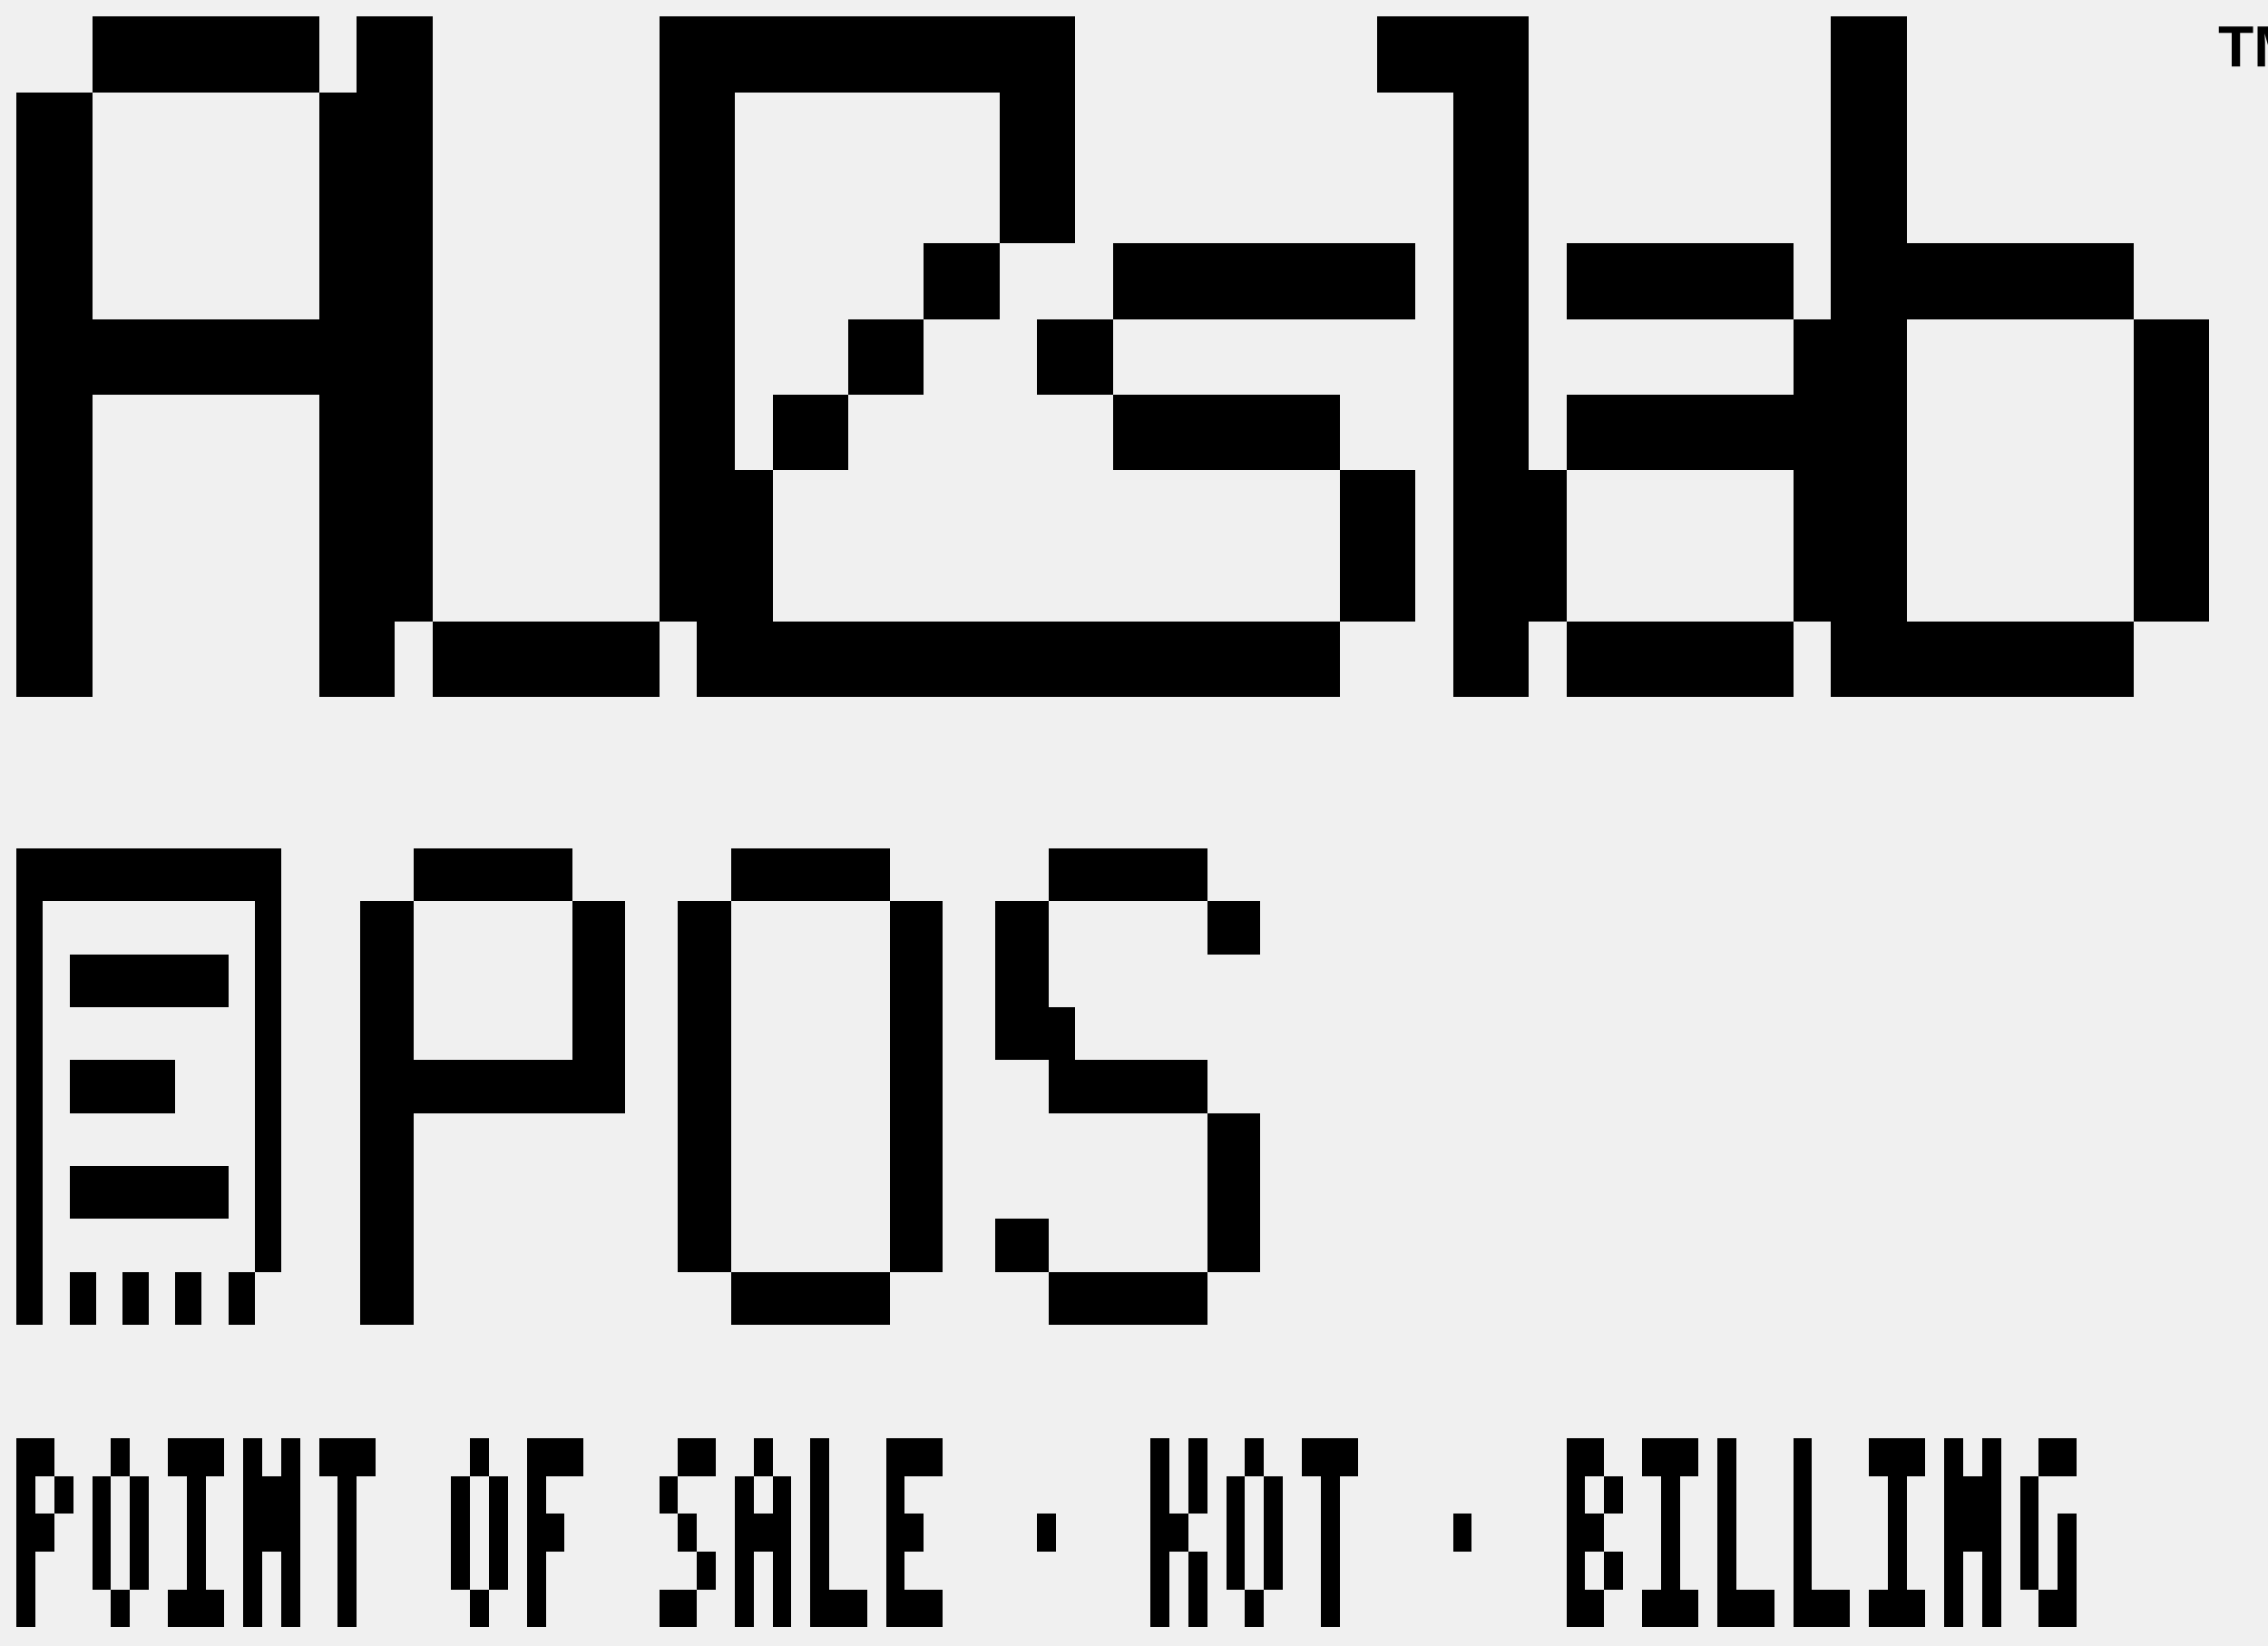
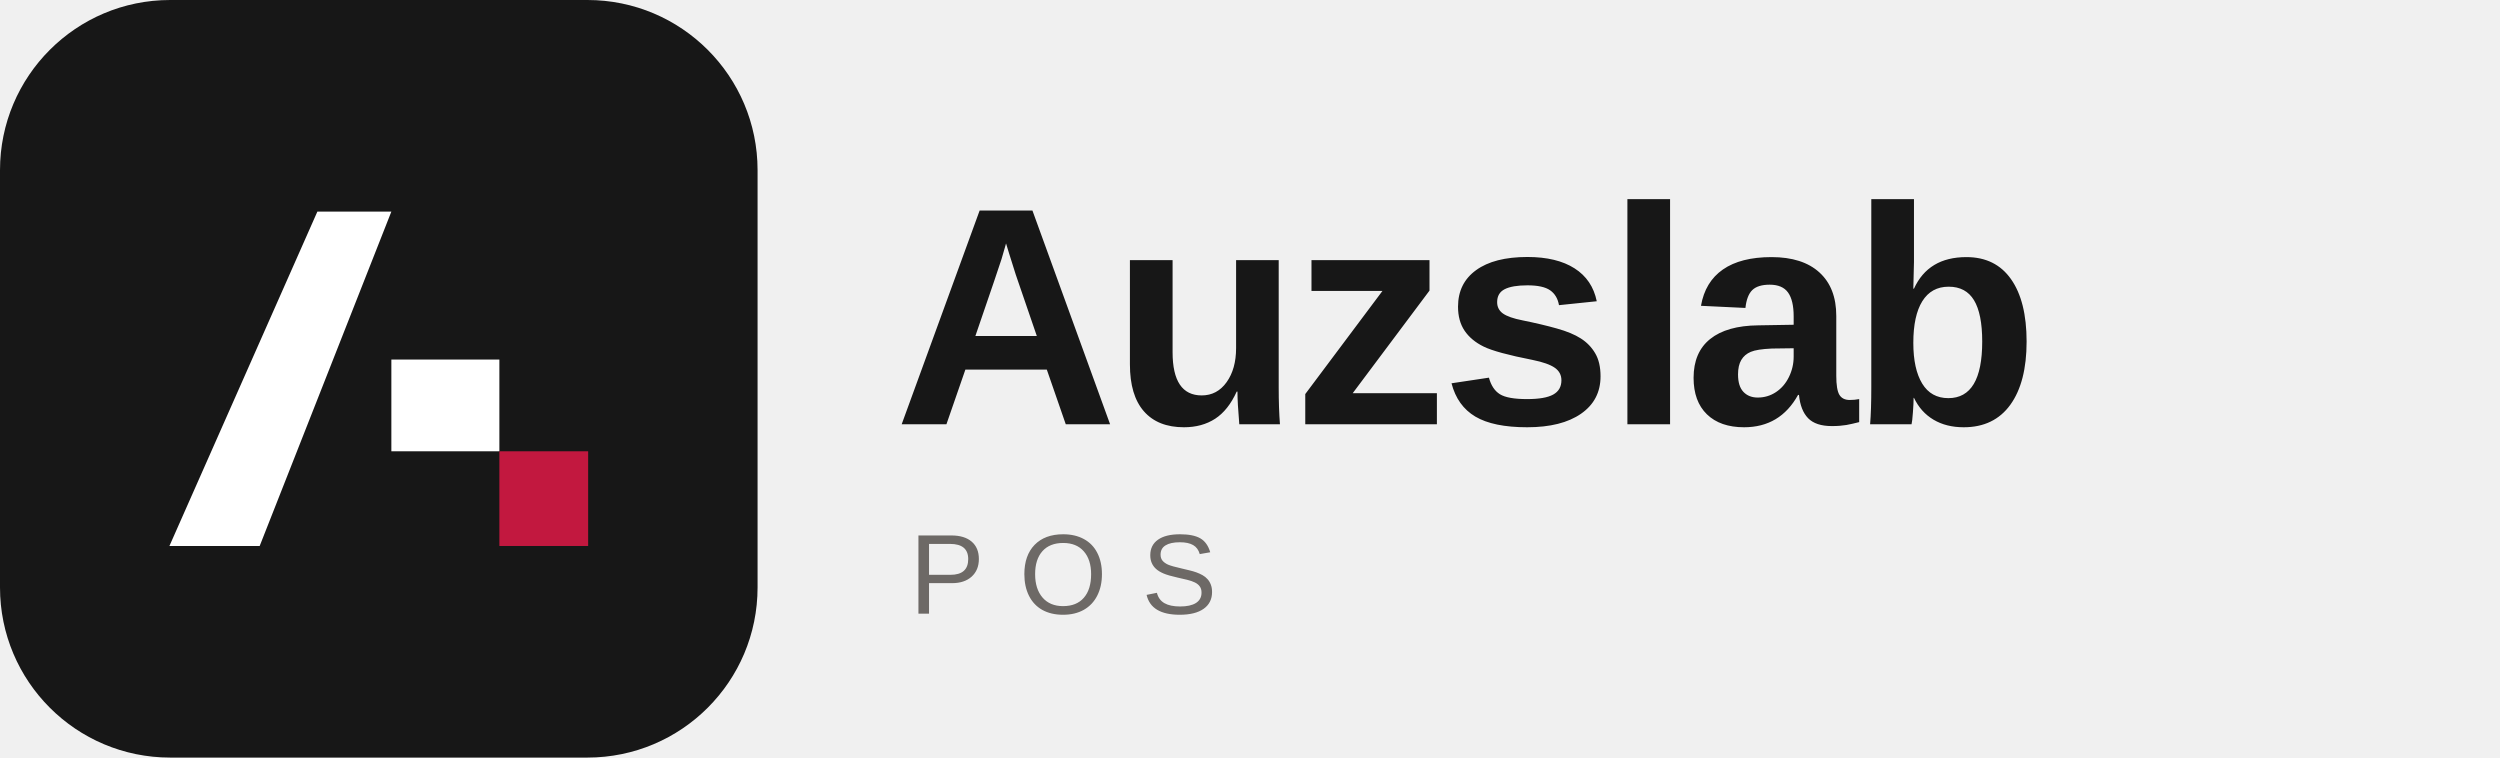
- <svg xmlns="http://www.w3.org/2000/svg" viewBox="-4 -4 546 396" width="273" height="198" role="img" aria-label="AUZslab POS: Point Of Sale · Kot · Billing" shape-rendering="crispEdges" fill="#000000">
-   <rect x="18.20" y="0.00" width="54.60" height="18.20" />
-   <rect x="81.90" y="0.00" width="18.20" height="18.20" />
-   <rect x="154.70" y="0.00" width="100.10" height="18.20" />
-   <rect x="327.60" y="0.00" width="36.40" height="18.20" />
-   <rect x="436.80" y="0.00" width="18.20" height="18.20" />
-   <rect x="0.00" y="18.20" width="18.20" height="18.20" />
-   <rect x="72.80" y="18.20" width="27.30" height="18.20" />
-   <rect x="154.70" y="18.20" width="18.20" height="18.20" />
-   <rect x="236.60" y="18.20" width="18.20" height="18.20" />
-   <rect x="345.80" y="18.20" width="18.20" height="18.20" />
-   <rect x="436.80" y="18.20" width="18.20" height="18.20" />
-   <rect x="0.00" y="36.40" width="18.20" height="18.20" />
-   <rect x="72.80" y="36.40" width="27.30" height="18.20" />
-   <rect x="154.70" y="36.40" width="18.20" height="18.20" />
-   <rect x="236.60" y="36.40" width="18.20" height="18.20" />
-   <rect x="345.80" y="36.40" width="18.20" height="18.20" />
-   <rect x="436.80" y="36.40" width="18.20" height="18.20" />
-   <rect x="0.00" y="54.60" width="18.20" height="18.20" />
-   <rect x="72.80" y="54.60" width="27.30" height="18.20" />
-   <rect x="154.70" y="54.60" width="18.20" height="18.20" />
-   <rect x="218.40" y="54.60" width="18.20" height="18.20" />
-   <rect x="263.90" y="54.60" width="72.80" height="18.20" />
-   <rect x="345.80" y="54.60" width="18.20" height="18.20" />
-   <rect x="373.10" y="54.60" width="54.60" height="18.20" />
-   <rect x="436.80" y="54.60" width="72.80" height="18.20" />
-   <rect x="0.00" y="72.80" width="100.10" height="18.20" />
-   <rect x="154.70" y="72.80" width="18.20" height="18.20" />
-   <rect x="200.20" y="72.80" width="18.20" height="18.20" />
-   <rect x="245.70" y="72.80" width="18.20" height="18.20" />
-   <rect x="345.80" y="72.80" width="18.20" height="18.20" />
-   <rect x="427.70" y="72.80" width="27.30" height="18.20" />
-   <rect x="509.60" y="72.80" width="18.20" height="18.20" />
-   <rect x="0.00" y="91.00" width="18.20" height="18.20" />
-   <rect x="72.80" y="91.00" width="27.30" height="18.20" />
-   <rect x="154.70" y="91.00" width="18.20" height="18.20" />
-   <rect x="182.00" y="91.00" width="18.20" height="18.20" />
-   <rect x="263.90" y="91.00" width="54.60" height="18.20" />
-   <rect x="345.80" y="91.00" width="18.20" height="18.20" />
-   <rect x="373.10" y="91.00" width="81.90" height="18.20" />
-   <rect x="509.60" y="91.00" width="18.20" height="18.20" />
-   <rect x="0.00" y="109.20" width="18.20" height="18.20" />
-   <rect x="72.80" y="109.20" width="27.30" height="18.20" />
-   <rect x="154.70" y="109.20" width="27.30" height="18.20" />
-   <rect x="318.50" y="109.20" width="18.20" height="18.20" />
-   <rect x="345.80" y="109.20" width="27.30" height="18.20" />
-   <rect x="427.70" y="109.20" width="27.30" height="18.20" />
-   <rect x="509.60" y="109.20" width="18.20" height="18.20" />
-   <rect x="0.00" y="127.40" width="18.20" height="18.20" />
-   <rect x="72.80" y="127.40" width="27.30" height="18.20" />
-   <rect x="154.70" y="127.40" width="27.30" height="18.20" />
-   <rect x="318.50" y="127.40" width="18.20" height="18.20" />
-   <rect x="345.80" y="127.40" width="27.30" height="18.20" />
-   <rect x="427.70" y="127.40" width="27.30" height="18.20" />
-   <rect x="509.60" y="127.40" width="18.20" height="18.20" />
-   <rect x="0.00" y="145.60" width="18.20" height="18.20" />
-   <rect x="72.80" y="145.60" width="18.20" height="18.20" />
-   <rect x="100.10" y="145.60" width="54.60" height="18.20" />
-   <rect x="163.80" y="145.60" width="154.70" height="18.20" />
-   <rect x="345.80" y="145.60" width="18.20" height="18.20" />
-   <rect x="373.10" y="145.60" width="54.60" height="18.20" />
-   <rect x="436.80" y="145.60" width="72.80" height="18.20" />
-   <rect x="0.00" y="200.20" width="63.70" height="12.74" />
-   <rect x="0.00" y="212.94" width="6.37" height="12.74" />
-   <rect x="57.33" y="212.94" width="6.37" height="12.74" />
-   <rect x="0.00" y="225.68" width="6.37" height="12.74" />
-   <rect x="12.74" y="225.68" width="38.22" height="12.74" />
-   <rect x="57.33" y="225.68" width="6.37" height="12.74" />
-   <rect x="0.00" y="238.42" width="6.37" height="12.74" />
-   <rect x="57.33" y="238.42" width="6.37" height="12.74" />
-   <rect x="0.00" y="251.16" width="6.37" height="12.74" />
-   <rect x="12.74" y="251.16" width="25.48" height="12.74" />
-   <rect x="57.33" y="251.16" width="6.37" height="12.74" />
-   <rect x="0.00" y="263.90" width="6.37" height="12.74" />
-   <rect x="57.33" y="263.90" width="6.37" height="12.74" />
-   <rect x="0.00" y="276.64" width="6.37" height="12.74" />
-   <rect x="12.74" y="276.64" width="38.22" height="12.74" />
-   <rect x="57.33" y="276.64" width="6.37" height="12.74" />
-   <rect x="0.00" y="289.38" width="6.37" height="12.74" />
-   <rect x="57.33" y="289.38" width="6.37" height="12.74" />
-   <rect x="0.00" y="302.12" width="6.37" height="12.74" />
-   <rect x="12.74" y="302.12" width="6.37" height="12.74" />
-   <rect x="25.48" y="302.12" width="6.37" height="12.74" />
-   <rect x="38.22" y="302.12" width="6.37" height="12.74" />
-   <rect x="50.96" y="302.12" width="6.37" height="12.74" />
-   <rect x="95.55" y="200.20" width="38.22" height="12.74" />
-   <rect x="171.99" y="200.20" width="38.22" height="12.74" />
-   <rect x="248.43" y="200.20" width="38.22" height="12.74" />
-   <rect x="82.81" y="212.94" width="12.74" height="12.74" />
-   <rect x="133.77" y="212.94" width="12.74" height="12.74" />
-   <rect x="159.25" y="212.94" width="12.74" height="12.74" />
-   <rect x="210.21" y="212.94" width="12.74" height="12.74" />
-   <rect x="235.69" y="212.94" width="12.74" height="12.74" />
-   <rect x="286.65" y="212.94" width="12.74" height="12.74" />
-   <rect x="82.81" y="225.68" width="12.74" height="12.74" />
-   <rect x="133.77" y="225.68" width="12.74" height="12.74" />
-   <rect x="159.25" y="225.68" width="12.74" height="12.74" />
-   <rect x="210.21" y="225.68" width="12.74" height="12.74" />
-   <rect x="235.69" y="225.68" width="12.74" height="12.74" />
-   <rect x="82.81" y="238.42" width="12.74" height="12.74" />
-   <rect x="133.77" y="238.42" width="12.74" height="12.74" />
-   <rect x="159.25" y="238.42" width="12.74" height="12.74" />
-   <rect x="210.21" y="238.42" width="12.74" height="12.74" />
-   <rect x="235.69" y="238.42" width="19.11" height="12.74" />
-   <rect x="82.81" y="251.16" width="63.70" height="12.74" />
-   <rect x="159.25" y="251.16" width="12.74" height="12.74" />
-   <rect x="210.21" y="251.16" width="12.74" height="12.74" />
-   <rect x="248.43" y="251.16" width="38.22" height="12.74" />
-   <rect x="82.81" y="263.90" width="12.74" height="12.74" />
-   <rect x="159.25" y="263.90" width="12.74" height="12.74" />
-   <rect x="210.21" y="263.90" width="12.74" height="12.74" />
-   <rect x="286.65" y="263.90" width="12.74" height="12.74" />
-   <rect x="82.81" y="276.64" width="12.74" height="12.74" />
-   <rect x="159.25" y="276.64" width="12.74" height="12.74" />
-   <rect x="210.21" y="276.64" width="12.74" height="12.74" />
-   <rect x="286.65" y="276.64" width="12.74" height="12.74" />
-   <rect x="82.81" y="289.38" width="12.74" height="12.74" />
-   <rect x="159.25" y="289.38" width="12.74" height="12.74" />
-   <rect x="210.21" y="289.38" width="12.74" height="12.74" />
-   <rect x="235.69" y="289.38" width="12.74" height="12.74" />
-   <rect x="286.65" y="289.38" width="12.74" height="12.74" />
-   <rect x="82.81" y="302.12" width="12.74" height="12.74" />
-   <rect x="171.99" y="302.12" width="38.22" height="12.74" />
-   <rect x="248.43" y="302.12" width="38.22" height="12.74" />
-   <rect x="0.00" y="342.16" width="9.10" height="9.10" />
-   <rect x="22.75" y="342.16" width="4.55" height="9.10" />
-   <rect x="36.40" y="342.16" width="13.65" height="9.10" />
-   <rect x="54.60" y="342.16" width="4.55" height="9.10" />
-   <rect x="63.70" y="342.16" width="4.55" height="9.10" />
-   <rect x="72.80" y="342.16" width="13.65" height="9.10" />
-   <rect x="109.20" y="342.16" width="4.55" height="9.10" />
-   <rect x="122.85" y="342.16" width="13.65" height="9.10" />
-   <rect x="159.25" y="342.16" width="9.10" height="9.10" />
-   <rect x="177.45" y="342.16" width="4.55" height="9.10" />
-   <rect x="191.10" y="342.16" width="4.55" height="9.10" />
-   <rect x="209.30" y="342.16" width="13.65" height="9.10" />
-   <rect x="273.00" y="342.16" width="4.55" height="9.10" />
-   <rect x="282.10" y="342.16" width="4.55" height="9.10" />
-   <rect x="295.75" y="342.16" width="4.55" height="9.10" />
-   <rect x="309.40" y="342.16" width="13.65" height="9.10" />
-   <rect x="373.10" y="342.16" width="9.10" height="9.10" />
-   <rect x="391.30" y="342.16" width="13.65" height="9.10" />
-   <rect x="409.50" y="342.16" width="4.55" height="9.10" />
-   <rect x="427.70" y="342.16" width="4.55" height="9.10" />
-   <rect x="445.90" y="342.16" width="13.65" height="9.10" />
-   <rect x="464.10" y="342.16" width="4.55" height="9.10" />
-   <rect x="473.20" y="342.16" width="4.55" height="9.10" />
-   <rect x="486.85" y="342.16" width="9.10" height="9.10" />
-   <rect x="0.00" y="351.26" width="4.55" height="9.10" />
-   <rect x="9.10" y="351.26" width="4.55" height="9.10" />
-   <rect x="18.20" y="351.26" width="4.55" height="9.10" />
-   <rect x="27.30" y="351.26" width="4.55" height="9.10" />
-   <rect x="40.95" y="351.26" width="4.55" height="9.10" />
-   <rect x="54.60" y="351.26" width="13.65" height="9.10" />
-   <rect x="77.35" y="351.26" width="4.55" height="9.10" />
-   <rect x="104.65" y="351.26" width="4.55" height="9.10" />
-   <rect x="113.75" y="351.26" width="4.55" height="9.10" />
-   <rect x="122.85" y="351.26" width="4.55" height="9.10" />
-   <rect x="154.70" y="351.26" width="4.55" height="9.10" />
-   <rect x="172.90" y="351.26" width="4.55" height="9.10" />
-   <rect x="182.00" y="351.26" width="4.55" height="9.10" />
-   <rect x="191.10" y="351.26" width="4.55" height="9.10" />
-   <rect x="209.30" y="351.26" width="4.55" height="9.10" />
-   <rect x="273.00" y="351.26" width="4.55" height="9.10" />
-   <rect x="282.10" y="351.26" width="4.55" height="9.10" />
-   <rect x="291.20" y="351.26" width="4.55" height="9.10" />
-   <rect x="300.30" y="351.26" width="4.55" height="9.10" />
-   <rect x="313.95" y="351.26" width="4.55" height="9.10" />
-   <rect x="373.10" y="351.26" width="4.55" height="9.10" />
-   <rect x="382.20" y="351.26" width="4.55" height="9.10" />
-   <rect x="395.85" y="351.26" width="4.55" height="9.10" />
-   <rect x="409.50" y="351.26" width="4.55" height="9.10" />
-   <rect x="427.70" y="351.26" width="4.55" height="9.10" />
-   <rect x="450.45" y="351.26" width="4.55" height="9.10" />
-   <rect x="464.10" y="351.26" width="13.65" height="9.10" />
-   <rect x="482.30" y="351.26" width="4.55" height="9.10" />
-   <rect x="0.00" y="360.36" width="9.10" height="9.10" />
-   <rect x="18.20" y="360.36" width="4.55" height="9.10" />
-   <rect x="27.30" y="360.36" width="4.55" height="9.10" />
-   <rect x="40.95" y="360.36" width="4.55" height="9.10" />
-   <rect x="54.60" y="360.36" width="13.65" height="9.10" />
-   <rect x="77.35" y="360.36" width="4.55" height="9.10" />
-   <rect x="104.65" y="360.36" width="4.55" height="9.10" />
-   <rect x="113.75" y="360.36" width="4.55" height="9.10" />
-   <rect x="122.85" y="360.36" width="9.10" height="9.10" />
-   <rect x="159.25" y="360.36" width="4.55" height="9.10" />
-   <rect x="172.90" y="360.36" width="13.65" height="9.10" />
-   <rect x="191.10" y="360.36" width="4.55" height="9.10" />
-   <rect x="209.30" y="360.36" width="9.10" height="9.10" />
-   <rect x="245.70" y="360.36" width="4.55" height="9.10" />
-   <rect x="273.00" y="360.36" width="9.10" height="9.10" />
-   <rect x="291.20" y="360.36" width="4.55" height="9.10" />
-   <rect x="300.30" y="360.36" width="4.55" height="9.10" />
-   <rect x="313.95" y="360.36" width="4.55" height="9.10" />
-   <rect x="345.80" y="360.36" width="4.55" height="9.10" />
-   <rect x="373.10" y="360.36" width="9.10" height="9.10" />
-   <rect x="395.85" y="360.36" width="4.55" height="9.10" />
-   <rect x="409.50" y="360.36" width="4.55" height="9.10" />
-   <rect x="427.70" y="360.36" width="4.55" height="9.10" />
-   <rect x="450.45" y="360.36" width="4.55" height="9.10" />
-   <rect x="464.10" y="360.36" width="13.65" height="9.10" />
-   <rect x="482.30" y="360.36" width="4.55" height="9.10" />
-   <rect x="491.40" y="360.36" width="4.55" height="9.10" />
-   <rect x="0.00" y="369.46" width="4.55" height="9.10" />
-   <rect x="18.20" y="369.46" width="4.55" height="9.10" />
-   <rect x="27.30" y="369.46" width="4.55" height="9.10" />
-   <rect x="40.95" y="369.46" width="4.55" height="9.10" />
-   <rect x="54.60" y="369.46" width="4.55" height="9.10" />
-   <rect x="63.70" y="369.46" width="4.55" height="9.10" />
-   <rect x="77.35" y="369.46" width="4.55" height="9.10" />
-   <rect x="104.65" y="369.46" width="4.55" height="9.10" />
-   <rect x="113.75" y="369.46" width="4.55" height="9.10" />
-   <rect x="122.85" y="369.46" width="4.55" height="9.10" />
-   <rect x="163.80" y="369.46" width="4.55" height="9.10" />
-   <rect x="172.90" y="369.46" width="4.55" height="9.10" />
-   <rect x="182.00" y="369.46" width="4.55" height="9.10" />
-   <rect x="191.10" y="369.46" width="4.55" height="9.10" />
-   <rect x="209.30" y="369.46" width="4.55" height="9.10" />
-   <rect x="273.00" y="369.46" width="4.55" height="9.10" />
-   <rect x="282.10" y="369.46" width="4.55" height="9.10" />
-   <rect x="291.20" y="369.46" width="4.55" height="9.10" />
-   <rect x="300.30" y="369.46" width="4.55" height="9.10" />
-   <rect x="313.95" y="369.46" width="4.55" height="9.10" />
-   <rect x="373.10" y="369.46" width="4.55" height="9.10" />
-   <rect x="382.20" y="369.46" width="4.55" height="9.10" />
-   <rect x="395.85" y="369.46" width="4.55" height="9.10" />
-   <rect x="409.50" y="369.46" width="4.55" height="9.10" />
-   <rect x="427.70" y="369.46" width="4.55" height="9.10" />
-   <rect x="450.45" y="369.46" width="4.55" height="9.10" />
-   <rect x="464.10" y="369.46" width="4.55" height="9.10" />
-   <rect x="473.20" y="369.46" width="4.55" height="9.10" />
-   <rect x="482.30" y="369.46" width="4.55" height="9.10" />
-   <rect x="491.40" y="369.46" width="4.55" height="9.10" />
-   <rect x="0.00" y="378.56" width="4.55" height="9.10" />
-   <rect x="22.75" y="378.56" width="4.55" height="9.10" />
-   <rect x="36.40" y="378.56" width="13.65" height="9.10" />
-   <rect x="54.60" y="378.56" width="4.55" height="9.10" />
-   <rect x="63.70" y="378.56" width="4.55" height="9.10" />
-   <rect x="77.35" y="378.56" width="4.55" height="9.10" />
-   <rect x="109.20" y="378.56" width="4.55" height="9.10" />
-   <rect x="122.85" y="378.56" width="4.55" height="9.10" />
-   <rect x="154.70" y="378.56" width="9.10" height="9.10" />
-   <rect x="172.90" y="378.56" width="4.55" height="9.10" />
-   <rect x="182.00" y="378.56" width="4.55" height="9.10" />
-   <rect x="191.10" y="378.56" width="13.65" height="9.10" />
-   <rect x="209.30" y="378.56" width="13.65" height="9.10" />
-   <rect x="273.00" y="378.56" width="4.55" height="9.10" />
-   <rect x="282.10" y="378.56" width="4.55" height="9.10" />
-   <rect x="295.75" y="378.56" width="4.55" height="9.10" />
-   <rect x="313.95" y="378.56" width="4.55" height="9.10" />
-   <rect x="373.10" y="378.56" width="9.10" height="9.10" />
-   <rect x="391.30" y="378.56" width="13.65" height="9.10" />
-   <rect x="409.50" y="378.56" width="13.65" height="9.10" />
-   <rect x="427.70" y="378.56" width="13.65" height="9.10" />
-   <rect x="445.90" y="378.56" width="13.65" height="9.10" />
-   <rect x="464.10" y="378.56" width="4.55" height="9.10" />
-   <rect x="473.20" y="378.56" width="4.55" height="9.10" />
-   <rect x="486.85" y="378.56" width="9.10" height="9.10" />
-   <text x="530" y="12" font-family="Arial,Helvetica,sans-serif" font-weight="700" font-size="14">TM</text>
+ <svg xmlns="http://www.w3.org/2000/svg" viewBox="0 0 660 200" width="660" height="200" role="img" aria-label="AUZslab POS">
+   <svg viewBox="0 0 512 512" x="0" y="0" width="200" height="200">
+     <rect width="512" height="512" rx="115" fill="#171717" />
+     <polygon points="114.5,369.0 214.5,143.0 264.5,143.0 175.5,369.0" fill="#ffffff" />
+     <rect x="264.5" y="243.0" width="73.0" height="62.0" fill="#ffffff" />
+     <rect x="337.5" y="305.0" width="60.0" height="64.0" fill="#c2183f" />
+   </svg>
+   <text x="236" y="112" font-family="-apple-system,BlinkMacSystemFont,'SF Pro Display','Helvetica Neue',Arial,sans-serif" font-size="82" font-weight="600" letter-spacing="-2" fill="#171717">Auzslab</text>
+   <text x="240" y="162" font-family="-apple-system,BlinkMacSystemFont,'SF Pro Text','Helvetica Neue',Arial,sans-serif" font-size="30" font-weight="500" letter-spacing="9" fill="#6d6966">POS</text>
</svg>
